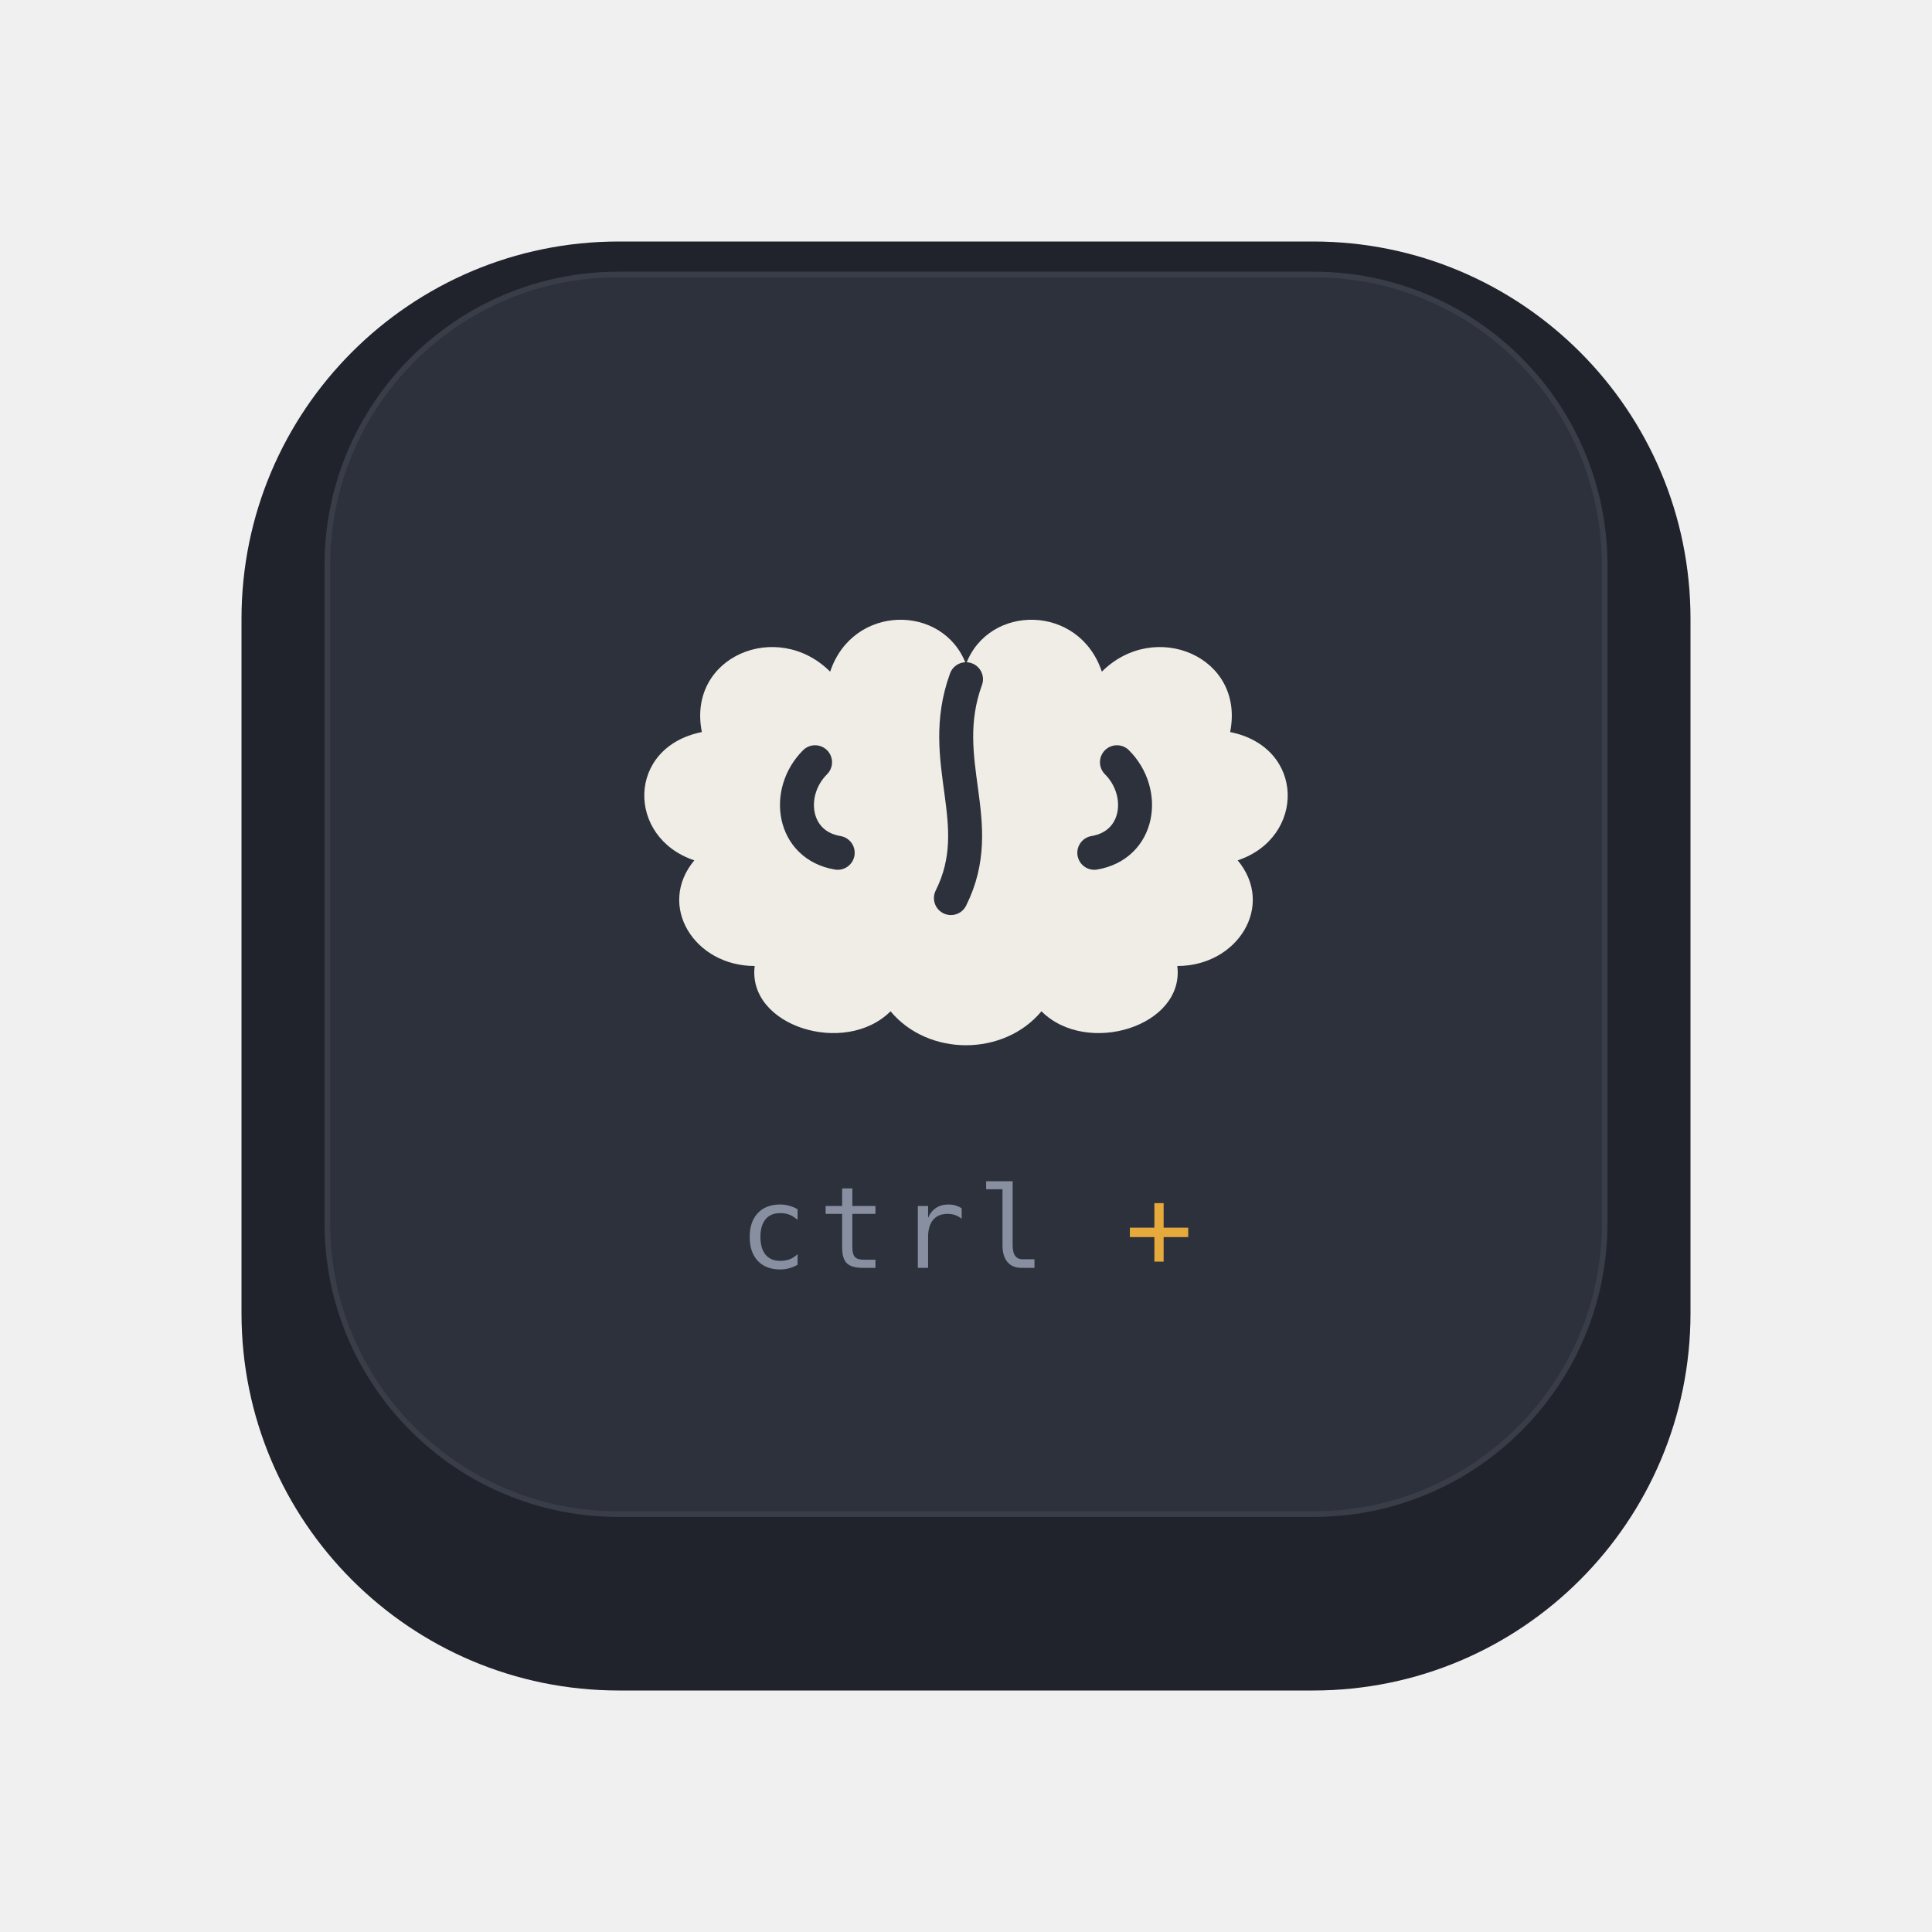
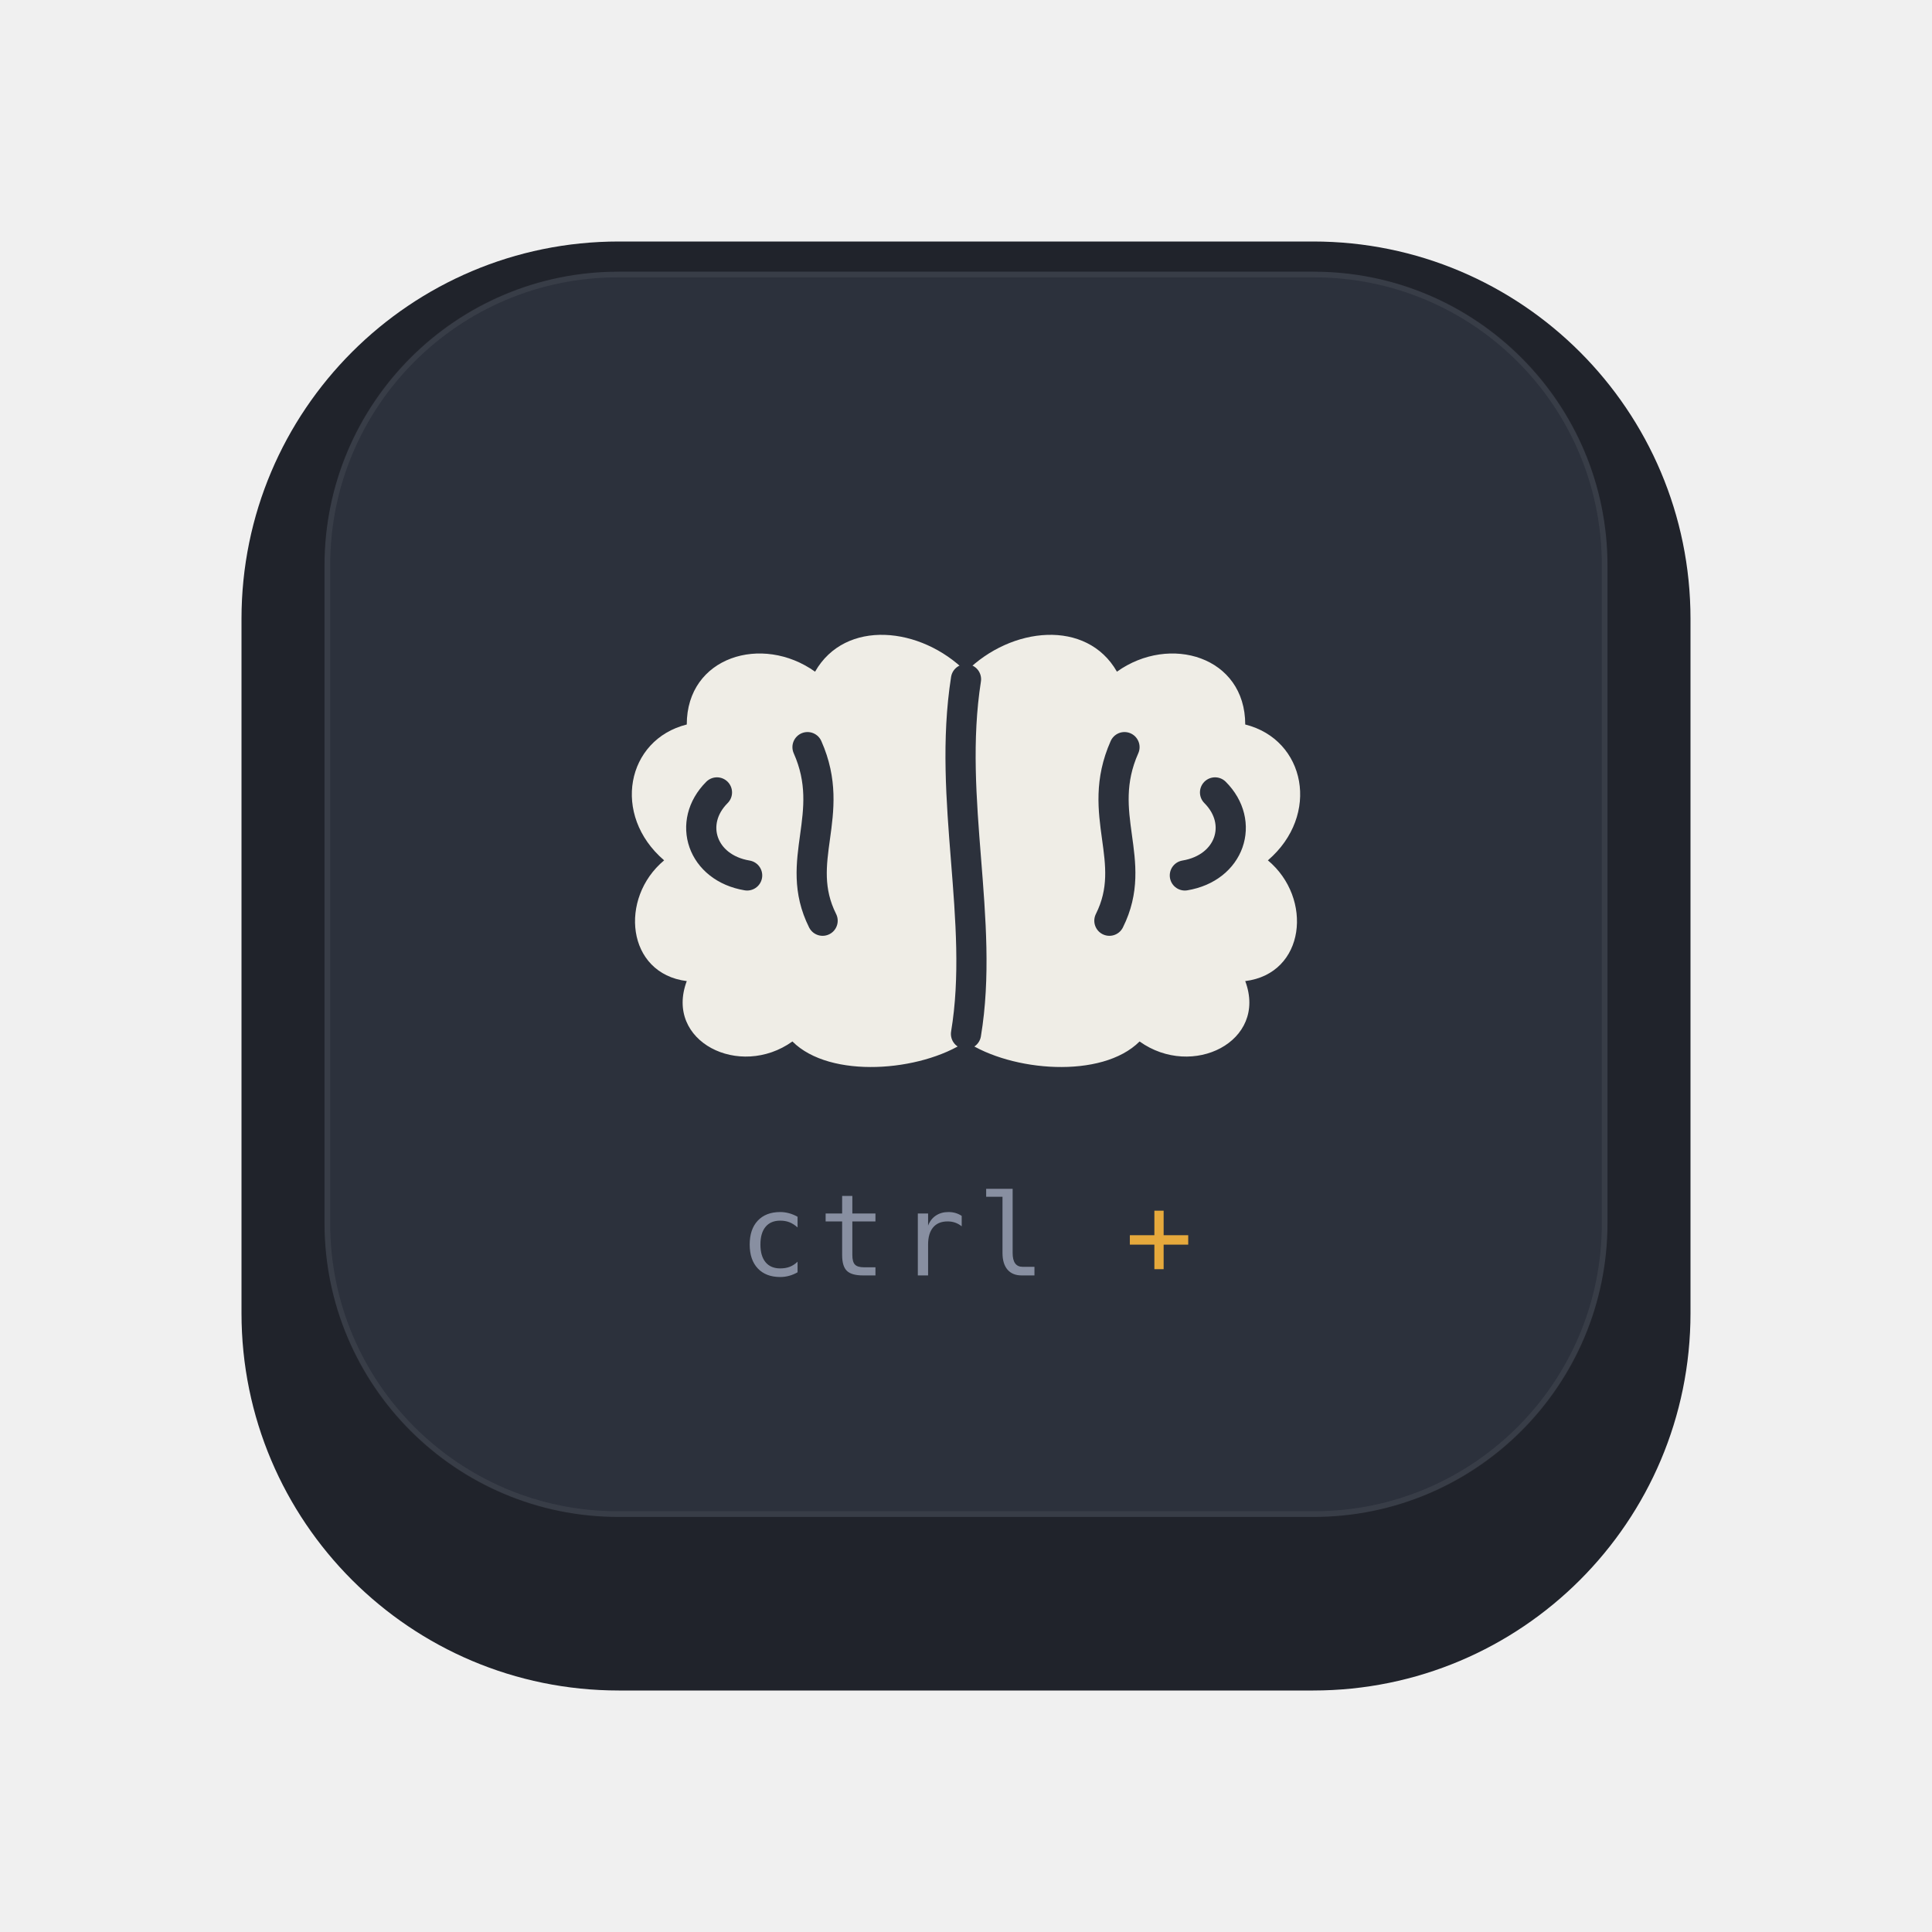
<svg xmlns="http://www.w3.org/2000/svg" width="512" height="512" viewBox="0 0 512 512" role="img" aria-labelledby="t d">
  <rect x="64" y="64" width="384" height="384" rx="100" fill="#20232B" />
  <rect x="86" y="72" width="340" height="330" rx="78" fill="#2C313C" />
  <rect x="86.75" y="72.75" width="338.5" height="328.5" rx="77" fill="none" stroke="#FFFFFF" stroke-opacity="0.06" stroke-width="1.5" />
-   <path d="M200 256 C184 256 174 240 184 228 C166 222 166 198 186 194            C182 174 206 164 220 178 C226 160 250 160 256 176            C262 160 286 160 292 178 C306 164 330 174 326 194            C346 198 346 222 328 228 C338 240 328 256 312 256            C314 272 288 280 276 268 C266 280 246 280 236 268            C224 280 198 272 200 256 Z" fill="#EFEDE6" />
-   <g fill="none" stroke="#2C313C" stroke-width="9" stroke-linecap="round">
-     <path d="M256 180 C248 202 262 218 252 238" />
-     <path d="M216 202 C208 210 210 224 222 226" />
-     <path d="M296 202 C304 210 302 224 290 226" />
-   </g>
-   <text x="256" y="336" text-anchor="middle" font-family="ui-monospace, 'SF Mono', Menlo, monospace" font-size="30" letter-spacing="3" fill="#888FA1">ctrl <tspan fill="#E6A93C">+</tspan>
+   <defs>
+     <g id="bh">
+       <path d="M256 178 C268 166 288 164 296 178 C310 168 330 174 330 192                C346 196 350 216 336 228 C348 238 346 258 330 260                C336 276 316 286 302 276 C292 286 268 284 256 276 Z" fill="#EFEDE6" />
+       <g fill="none" stroke="#2C313C" stroke-width="8" stroke-linecap="round">
+         <path d="M298 198 C290 216 302 228 294 244" />
+         <path d="M322 210 C330 218 326 230 314 232" />
+       </g>
+     </g>
+   </defs>
+   <use href="#bh" />
+   <use href="#bh" transform="translate(512,0) scale(-1,1)" />
+   <path d="M256 180 C251 212 261 244 256 274" fill="none" stroke="#2C313C" stroke-width="8" stroke-linecap="round" />
+   <text x="256" y="338" text-anchor="middle" font-family="ui-monospace, 'SF Mono', Menlo, monospace" font-size="30" letter-spacing="3" fill="#888FA1">ctrl <tspan fill="#E6A93C">+</tspan>
  </text>
</svg>
